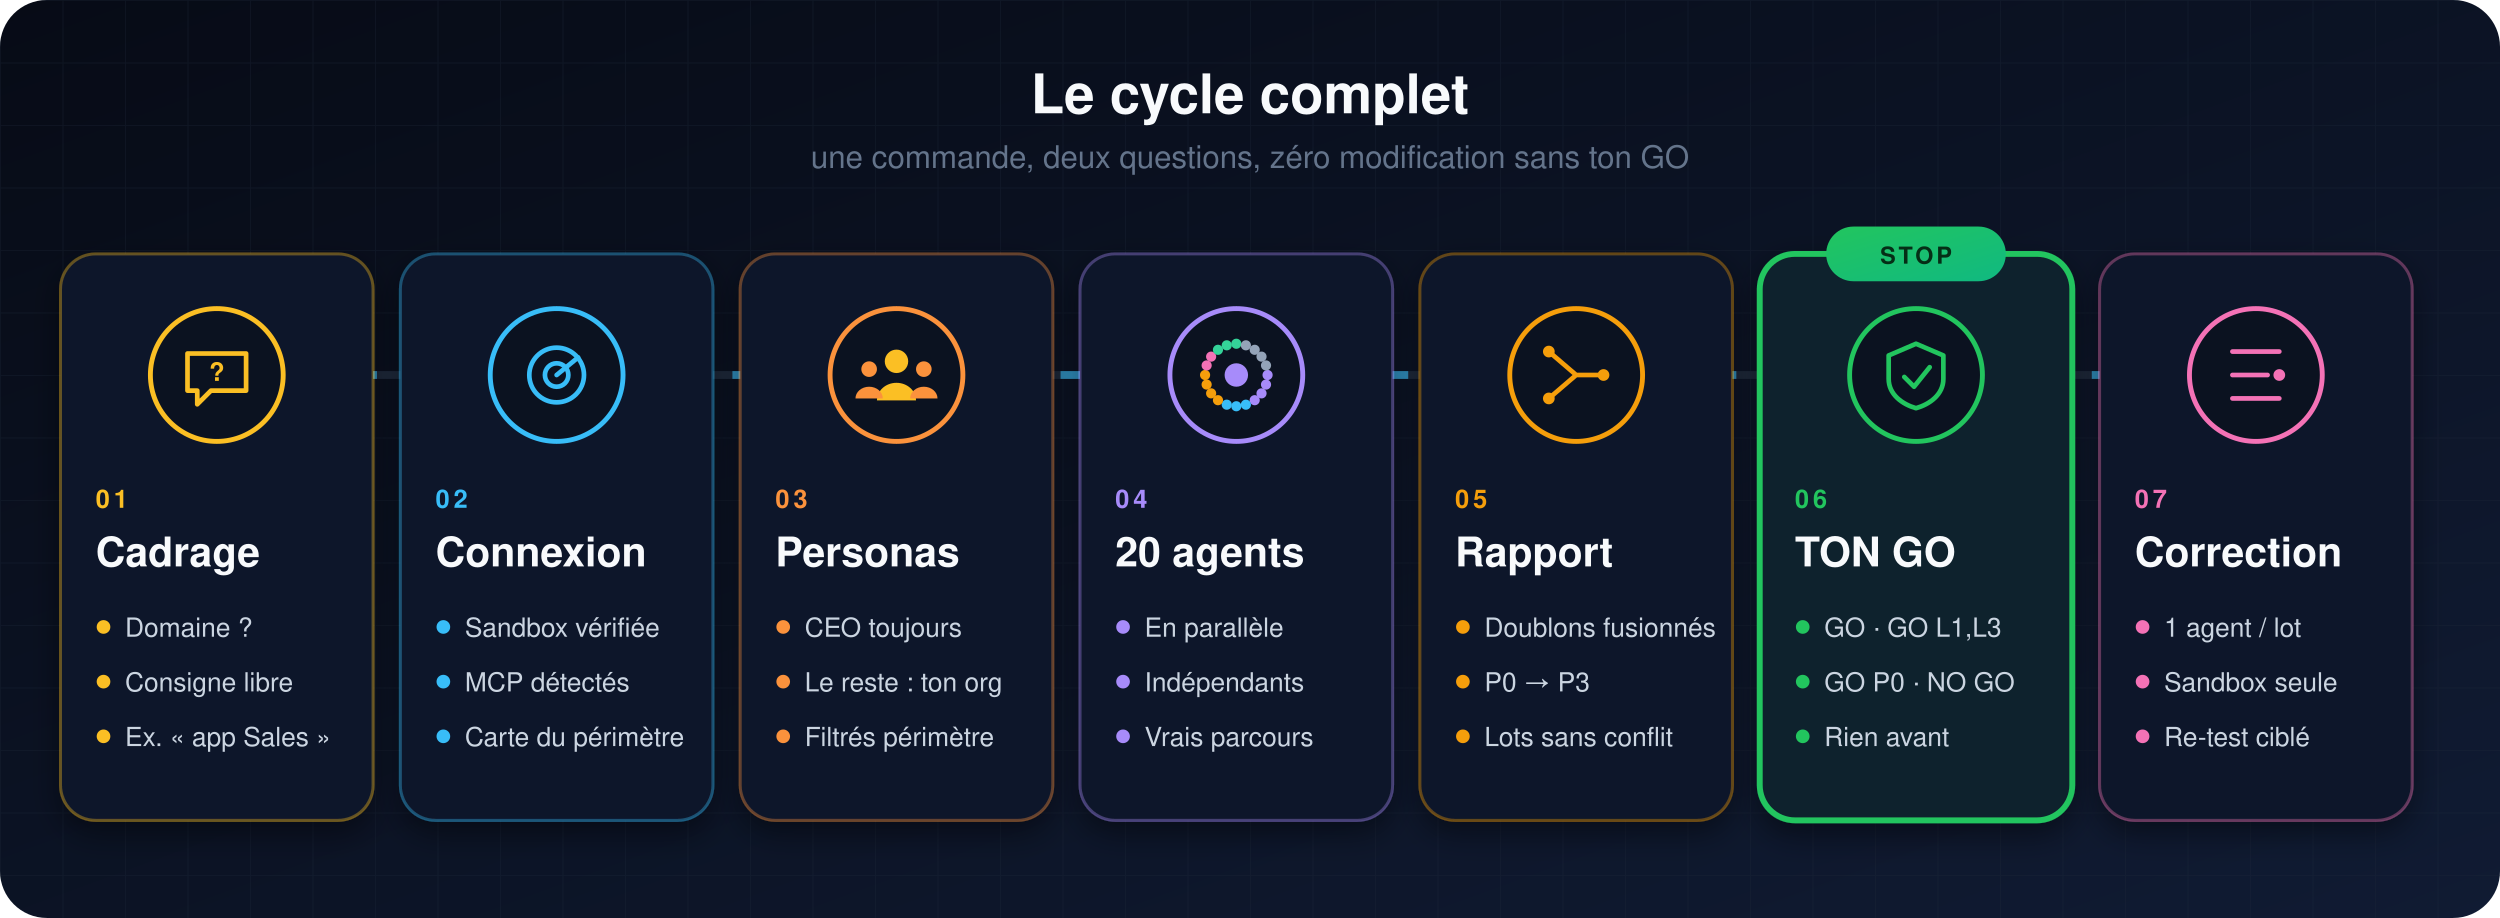
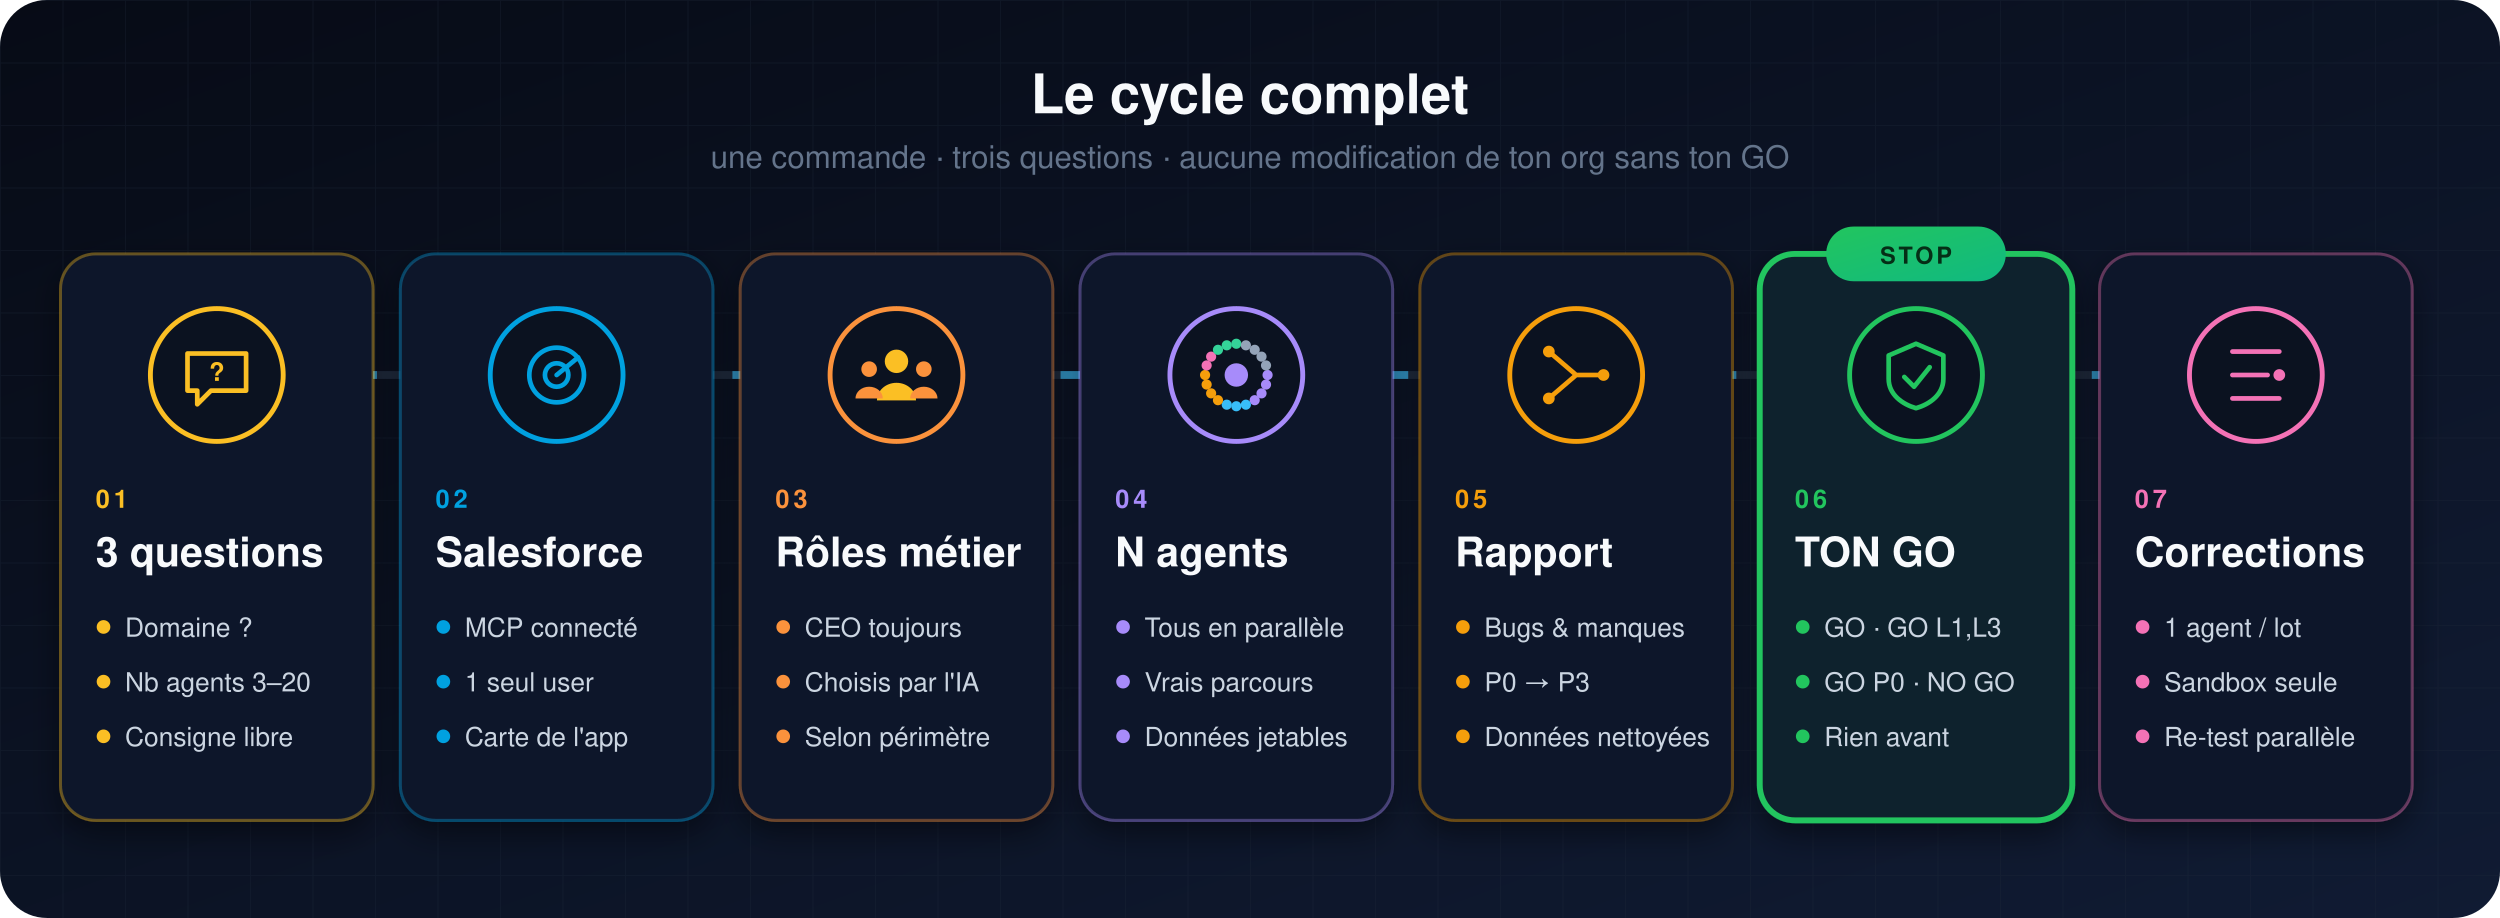
<svg xmlns="http://www.w3.org/2000/svg" width="1280" height="470" viewBox="0 0 1280 470" font-family="'Segoe UI',-apple-system,BlinkMacSystemFont,Helvetica,Arial,sans-serif">
  <defs>
    <linearGradient id="bg" x1="0" y1="0" x2="1" y2="1">
      <stop offset="0" stop-color="#070B16" />
      <stop offset="1" stop-color="#101B33" />
    </linearGradient>
    <radialGradient id="glow" cx="0.5" cy="0.5" r="0.5">
      <stop offset="0" stop-color="#38BDF8" stop-opacity="0.55" />
      <stop offset="1" stop-color="#38BDF8" stop-opacity="0" />
    </radialGradient>
    <linearGradient id="core" x1="0" y1="0" x2="1" y2="1">
      <stop offset="0" stop-color="#38BDF8" />
      <stop offset="1" stop-color="#6366F1" />
+     </linearGradient>
+     <linearGradient id="sf" x1="0" y1="0" x2="0" y2="1">
+       <stop offset="0" stop-color="#1FB6F0" />
+       <stop offset="1" stop-color="#0176D3" />
    </linearGradient>
    <linearGradient id="go" x1="0" y1="0" x2="1" y2="1">
      <stop offset="0" stop-color="#22C55E" />
      <stop offset="1" stop-color="#10B981" />
    </linearGradient>
    <pattern id="grid" width="32" height="32" patternUnits="userSpaceOnUse">
      <path d="M32 0H0V32" fill="none" stroke="#1E293B" stroke-width="1" opacity="0.6" />
    </pattern>
    <filter id="sh" x="-20%" y="-20%" width="140%" height="160%">
      <feDropShadow dx="0" dy="6" stdDeviation="8" flood-color="#000" flood-opacity="0.45" />
    </filter>
  </defs>
  <rect width="1280" height="470" rx="24" fill="url(#bg)" />
  <rect width="1280" height="470" rx="24" fill="url(#grid)" opacity="0.5" />
  <text x="640" y="58" text-anchor="middle" font-size="28" font-weight="800" fill="#F8FAFC">Le cycle complet</text>
-   <text x="640" y="86" text-anchor="middle" font-size="16" fill="#64748B">une commande, deux questions, zéro modification sans ton GO</text>
+   <text x="640" y="86" text-anchor="middle" font-size="16" fill="#64748B">une commande · trois questions · aucune modification de ton org sans ton GO</text>
  <line x1="111.0" y1="192" x2="1155.0" y2="192" stroke="#1E293B" stroke-width="4" />
  <line x1="111.0" y1="192" x2="1155.0" y2="192" stroke="#38BDF8" stroke-width="4" stroke-dasharray="10 14" stroke-opacity="0.7">
    <animate attributeName="stroke-dashoffset" from="48" to="0" dur="1.2s" repeatCount="indefinite" />
  </line>
  <rect x="31" y="130" width="160" height="290" rx="18" fill="#0F172A" stroke="#FBBF24" stroke-opacity="0.35" stroke-width="1.5" filter="url(#sh)" />
  <circle cx="111.0" cy="192" r="34" fill="#0B1220" stroke="#FBBF24" stroke-width="2.5" />
  <g transform="translate(111.0,192)">
    <path d="M-15 -11H15V8H-3L-10 15V8H-15Z" stroke="#FBBF24" stroke-width="2.4" fill="none" stroke-linecap="round" stroke-linejoin="round" />
    <text x="0" y="3" text-anchor="middle" font-size="13" font-weight="800" fill="#FBBF24" stroke="none">?</text>
  </g>
  <text x="49" y="260" font-size="13" font-weight="700" fill="#FBBF24" letter-spacing="2">01</text>
-   <text x="49" y="290" font-size="21" font-weight="800" fill="#F8FAFC">Cadrage</text>
+   <text x="49" y="290" font-size="21" font-weight="800" fill="#F8FAFC">3 questions</text>
  <circle cx="53" cy="321" r="3.5" fill="#FBBF24" />
  <text x="64" y="326" font-size="13.5" fill="#CBD5E1">Domaine ?</text>
  <circle cx="53" cy="349" r="3.5" fill="#FBBF24" />
-   <text x="64" y="354" font-size="13.5" fill="#CBD5E1">Consigne libre</text>
+   <text x="64" y="354" font-size="13.5" fill="#CBD5E1">Nb agents 3–20</text>
  <circle cx="53" cy="377" r="3.5" fill="#FBBF24" />
-   <text x="64" y="382" font-size="13.5" fill="#CBD5E1">Ex. « app Sales »</text>
-   <rect x="205" y="130" width="160" height="290" rx="18" fill="#0F172A" stroke="#38BDF8" stroke-opacity="0.35" stroke-width="1.5" filter="url(#sh)" />
-   <circle cx="285.0" cy="192" r="34" fill="#0B1220" stroke="#38BDF8" stroke-width="2.5" />
+   <text x="64" y="382" font-size="13.5" fill="#CBD5E1">Consigne libre</text>
+   <rect x="205" y="130" width="160" height="290" rx="18" fill="#0F172A" stroke="#00A1E0" stroke-opacity="0.35" stroke-width="1.5" filter="url(#sh)" />
+   <circle cx="285.0" cy="192" r="34" fill="#0B1220" stroke="#00A1E0" stroke-width="2.5" />
  <g transform="translate(285.0,192)">
-     <circle r="14" stroke="#38BDF8" stroke-width="2.4" fill="none" stroke-linecap="round" stroke-linejoin="round" />
-     <circle r="6" stroke="#38BDF8" stroke-width="2.4" fill="none" stroke-linecap="round" stroke-linejoin="round" />
-     <path d="M0 0L11 -9" stroke="#38BDF8" stroke-width="2.4" fill="none" stroke-linecap="round" stroke-linejoin="round" />
+     <circle r="14" stroke="#00A1E0" stroke-width="2.4" fill="none" stroke-linecap="round" stroke-linejoin="round" />
+     <circle r="6" stroke="#00A1E0" stroke-width="2.4" fill="none" stroke-linecap="round" stroke-linejoin="round" />
+     <path d="M0 0L11 -9" stroke="#00A1E0" stroke-width="2.4" fill="none" stroke-linecap="round" stroke-linejoin="round" />
  </g>
-   <text x="223" y="260" font-size="13" font-weight="700" fill="#38BDF8" letter-spacing="2">02</text>
-   <text x="223" y="290" font-size="21" font-weight="800" fill="#F8FAFC">Connexion</text>
-   <circle cx="227" cy="321" r="3.5" fill="#38BDF8" />
-   <text x="238" y="326" font-size="13.5" fill="#CBD5E1">Sandbox vérifiée</text>
-   <circle cx="227" cy="349" r="3.5" fill="#38BDF8" />
-   <text x="238" y="354" font-size="13.5" fill="#CBD5E1">MCP détectés</text>
-   <circle cx="227" cy="377" r="3.5" fill="#38BDF8" />
-   <text x="238" y="382" font-size="13.5" fill="#CBD5E1">Carte du périmètre</text>
+   <text x="223" y="260" font-size="13" font-weight="700" fill="#00A1E0" letter-spacing="2">02</text>
+   <text x="223" y="290" font-size="21" font-weight="800" fill="#F8FAFC">Salesforce</text>
+   <circle cx="227" cy="321" r="3.5" fill="#00A1E0" />
+   <text x="238" y="326" font-size="13.5" fill="#CBD5E1">MCP connecté</text>
+   <circle cx="227" cy="349" r="3.5" fill="#00A1E0" />
+   <text x="238" y="354" font-size="13.5" fill="#CBD5E1">1 seul user</text>
+   <circle cx="227" cy="377" r="3.5" fill="#00A1E0" />
+   <text x="238" y="382" font-size="13.5" fill="#CBD5E1">Carte de l'app</text>
  <rect x="379" y="130" width="160" height="290" rx="18" fill="#0F172A" stroke="#FB923C" stroke-opacity="0.35" stroke-width="1.5" filter="url(#sh)" />
  <circle cx="459.0" cy="192" r="34" fill="#0B1220" stroke="#FB923C" stroke-width="2.5" />
  <g transform="translate(459.0,192)">
    <circle cx="0" cy="-7" r="6" fill="#FBBF24" />
    <path d="M-10 13a10 9 0 0 1 20 0z" fill="#FBBF24" />
    <circle cx="-14" cy="-3" r="4" fill="#FB923C" />
    <path d="M-21 12a7 6 0 0 1 14 0z" fill="#FB923C" />
    <circle cx="14" cy="-3" r="4" fill="#FB923C" />
    <path d="M7 12a7 6 0 0 1 14 0z" fill="#FB923C" />
  </g>
  <text x="397" y="260" font-size="13" font-weight="700" fill="#FB923C" letter-spacing="2">03</text>
-   <text x="397" y="290" font-size="21" font-weight="800" fill="#F8FAFC">Personas</text>
+   <text x="397" y="290" font-size="21" font-weight="800" fill="#F8FAFC">Rôles métier</text>
  <circle cx="401" cy="321" r="3.5" fill="#FB923C" />
  <text x="412" y="326" font-size="13.5" fill="#CBD5E1">CEO toujours</text>
  <circle cx="401" cy="349" r="3.5" fill="#FB923C" />
-   <text x="412" y="354" font-size="13.5" fill="#CBD5E1">Le reste : ton org</text>
+   <text x="412" y="354" font-size="13.5" fill="#CBD5E1">Choisis par l'IA</text>
  <circle cx="401" cy="377" r="3.5" fill="#FB923C" />
-   <text x="412" y="382" font-size="13.5" fill="#CBD5E1">Filtrés périmètre</text>
+   <text x="412" y="382" font-size="13.5" fill="#CBD5E1">Selon périmètre</text>
  <rect x="553" y="130" width="160" height="290" rx="18" fill="#0F172A" stroke="#A78BFA" stroke-opacity="0.35" stroke-width="1.5" filter="url(#sh)" />
  <circle cx="633.0" cy="192" r="34" fill="#0B1220" stroke="#A78BFA" stroke-width="2.5" />
  <circle cx="649.0" cy="192.0" r="2.6" fill="#A78BFA" />
  <circle cx="648.2" cy="196.9" r="2.6" fill="#A78BFA" />
  <circle cx="645.9" cy="201.4" r="2.6" fill="#A78BFA" />
  <circle cx="642.4" cy="204.9" r="2.6" fill="#A78BFA" />
  <circle cx="637.9" cy="207.2" r="2.6" fill="#38BDF8" />
  <circle cx="633.0" cy="208.0" r="2.6" fill="#38BDF8" />
  <circle cx="628.1" cy="207.2" r="2.6" fill="#38BDF8" />
  <circle cx="623.6" cy="204.9" r="2.6" fill="#F59E0B" />
  <circle cx="620.1" cy="201.4" r="2.6" fill="#F59E0B" />
  <circle cx="617.8" cy="196.9" r="2.6" fill="#F59E0B" />
  <circle cx="617.0" cy="192.0" r="2.6" fill="#F59E0B" />
  <circle cx="617.8" cy="187.1" r="2.6" fill="#F472B6" />
  <circle cx="620.1" cy="182.6" r="2.6" fill="#F472B6" />
  <circle cx="623.6" cy="179.1" r="2.6" fill="#34D399" />
  <circle cx="628.1" cy="176.8" r="2.6" fill="#34D399" />
  <circle cx="633.0" cy="176.0" r="2.6" fill="#34D399" />
  <circle cx="637.9" cy="176.8" r="2.6" fill="#94A3B8" />
  <circle cx="642.4" cy="179.1" r="2.6" fill="#94A3B8" />
  <circle cx="645.9" cy="182.6" r="2.6" fill="#94A3B8" />
  <circle cx="648.2" cy="187.1" r="2.6" fill="#94A3B8" />
  <circle cx="633.0" cy="192" r="6" fill="#A78BFA" />
  <text x="571" y="260" font-size="13" font-weight="700" fill="#A78BFA" letter-spacing="2">04</text>
-   <text x="571" y="290" font-size="21" font-weight="800" fill="#F8FAFC">20 agents</text>
+   <text x="571" y="290" font-size="21" font-weight="800" fill="#F8FAFC">N agents</text>
  <circle cx="575" cy="321" r="3.5" fill="#A78BFA" />
-   <text x="586" y="326" font-size="13.5" fill="#CBD5E1">En parallèle</text>
+   <text x="586" y="326" font-size="13.5" fill="#CBD5E1">Tous en parallèle</text>
  <circle cx="575" cy="349" r="3.5" fill="#A78BFA" />
-   <text x="586" y="354" font-size="13.5" fill="#CBD5E1">Indépendants</text>
+   <text x="586" y="354" font-size="13.5" fill="#CBD5E1">Vrais parcours</text>
  <circle cx="575" cy="377" r="3.5" fill="#A78BFA" />
-   <text x="586" y="382" font-size="13.5" fill="#CBD5E1">Vrais parcours</text>
+   <text x="586" y="382" font-size="13.5" fill="#CBD5E1">Données jetables</text>
  <rect x="727" y="130" width="160" height="290" rx="18" fill="#0F172A" stroke="#F59E0B" stroke-opacity="0.35" stroke-width="1.5" filter="url(#sh)" />
  <circle cx="807.0" cy="192" r="34" fill="#0B1220" stroke="#F59E0B" stroke-width="2.5" />
  <g transform="translate(807.0,192)">
    <path d="M-14 -12L0 0L-14 12M0 0H14" stroke="#F59E0B" stroke-width="2.4" fill="none" stroke-linecap="round" stroke-linejoin="round" />
    <circle cx="-14" cy="-12" r="3" fill="#F59E0B" />
    <circle cx="-14" cy="12" r="3" fill="#F59E0B" />
    <circle cx="14" cy="0" r="3" fill="#F59E0B" />
  </g>
  <text x="745" y="260" font-size="13" font-weight="700" fill="#F59E0B" letter-spacing="2">05</text>
  <text x="745" y="290" font-size="21" font-weight="800" fill="#F8FAFC">Rapport</text>
  <circle cx="749" cy="321" r="3.5" fill="#F59E0B" />
-   <text x="760" y="326" font-size="13.5" fill="#CBD5E1">Doublons fusionnés</text>
+   <text x="760" y="326" font-size="13.5" fill="#CBD5E1">Bugs &amp; manques</text>
  <circle cx="749" cy="349" r="3.5" fill="#F59E0B" />
  <text x="760" y="354" font-size="13.5" fill="#CBD5E1">P0 → P3</text>
  <circle cx="749" cy="377" r="3.5" fill="#F59E0B" />
-   <text x="760" y="382" font-size="13.5" fill="#CBD5E1">Lots sans conflit</text>
+   <text x="760" y="382" font-size="13.5" fill="#CBD5E1">Données nettoyées</text>
  <rect x="901" y="130" width="160" height="290" rx="18" fill="#0F172A" stroke="#22C55E" stroke-opacity="1" stroke-width="3" filter="url(#sh)" />
  <rect x="901" y="130" width="160" height="290" rx="18" fill="#22C55E" fill-opacity="0.07" />
  <rect x="935.0" y="116" width="92" height="28" rx="14" fill="url(#go)" />
  <text x="981.0" y="135" text-anchor="middle" font-size="12" font-weight="800" fill="#052e16" letter-spacing="1.5">STOP</text>
  <circle cx="981.0" cy="192" r="34" fill="#0B1220" stroke="#22C55E" stroke-width="2.5" />
  <g transform="translate(981.0,192)">
    <path d="M0 -16L14 -10V2C14 10 7 15 0 17C-7 15 -14 10 -14 2V-10Z" stroke="#22C55E" stroke-width="2.4" fill="none" stroke-linecap="round" stroke-linejoin="round" />
    <path d="M-6 1L-1 6L7 -4" stroke="#22C55E" stroke-width="2.4" fill="none" stroke-linecap="round" stroke-linejoin="round" />
  </g>
  <text x="919" y="260" font-size="13" font-weight="700" fill="#22C55E" letter-spacing="2">06</text>
  <text x="919" y="290" font-size="21" font-weight="800" fill="#F8FAFC">TON GO</text>
  <circle cx="923" cy="321" r="3.5" fill="#22C55E" />
  <text x="934" y="326" font-size="13.5" fill="#CBD5E1">GO · GO L1,L3</text>
  <circle cx="923" cy="349" r="3.5" fill="#22C55E" />
  <text x="934" y="354" font-size="13.5" fill="#CBD5E1">GO P0 · NO GO</text>
  <circle cx="923" cy="377" r="3.5" fill="#22C55E" />
  <text x="934" y="382" font-size="13.5" fill="#CBD5E1">Rien avant</text>
  <rect x="1075" y="130" width="160" height="290" rx="18" fill="#0F172A" stroke="#F472B6" stroke-opacity="0.35" stroke-width="1.5" filter="url(#sh)" />
  <circle cx="1155.0" cy="192" r="34" fill="#0B1220" stroke="#F472B6" stroke-width="2.5" />
  <g transform="translate(1155.0,192)">
    <path d="M-12 -12H12M-12 0H6M-12 12H12" stroke="#F472B6" stroke-width="2.4" fill="none" stroke-linecap="round" stroke-linejoin="round" />
    <circle cx="12" cy="0" r="3" fill="#F472B6" />
  </g>
  <text x="1093" y="260" font-size="13" font-weight="700" fill="#F472B6" letter-spacing="2">07</text>
-   <text x="1093" y="290" font-size="21" font-weight="800" fill="#F8FAFC">Correction</text>
+   <text x="1093" y="290" font-size="21" font-weight="800" fill="#F8FAFC">Corrections</text>
  <circle cx="1097" cy="321" r="3.5" fill="#F472B6" />
  <text x="1108" y="326" font-size="13.5" fill="#CBD5E1">1 agent / lot</text>
  <circle cx="1097" cy="349" r="3.5" fill="#F472B6" />
  <text x="1108" y="354" font-size="13.5" fill="#CBD5E1">Sandbox seule</text>
  <circle cx="1097" cy="377" r="3.5" fill="#F472B6" />
-   <text x="1108" y="382" font-size="13.5" fill="#CBD5E1">Re-test ciblé</text>
+   <text x="1108" y="382" font-size="13.5" fill="#CBD5E1">Re-test parallèle</text>
</svg>
